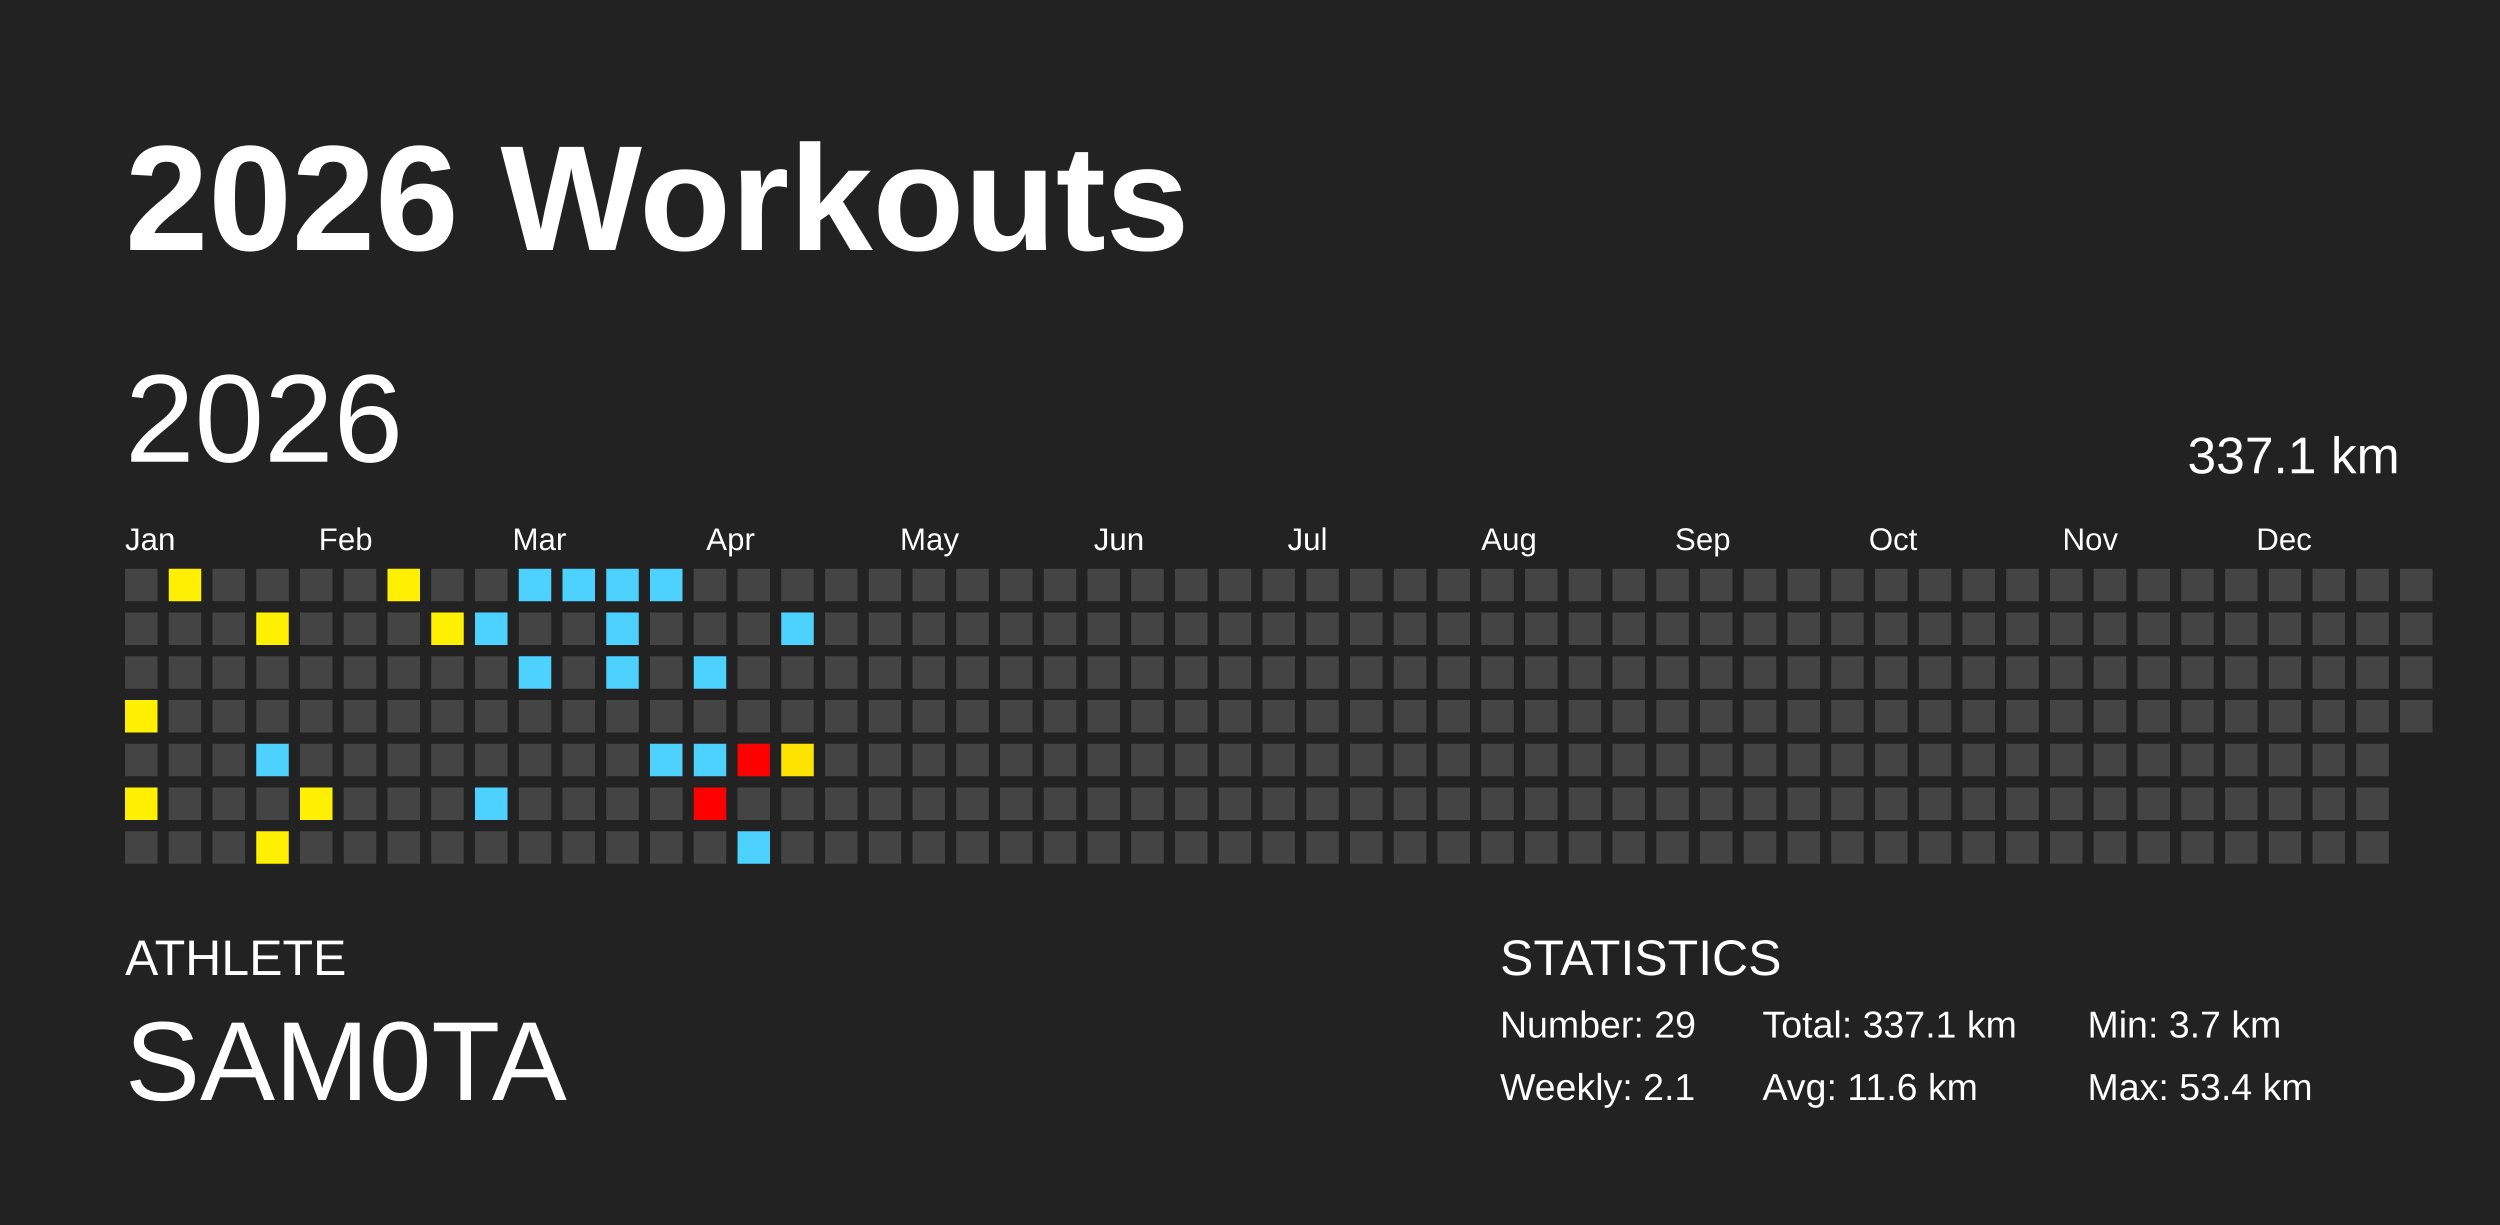
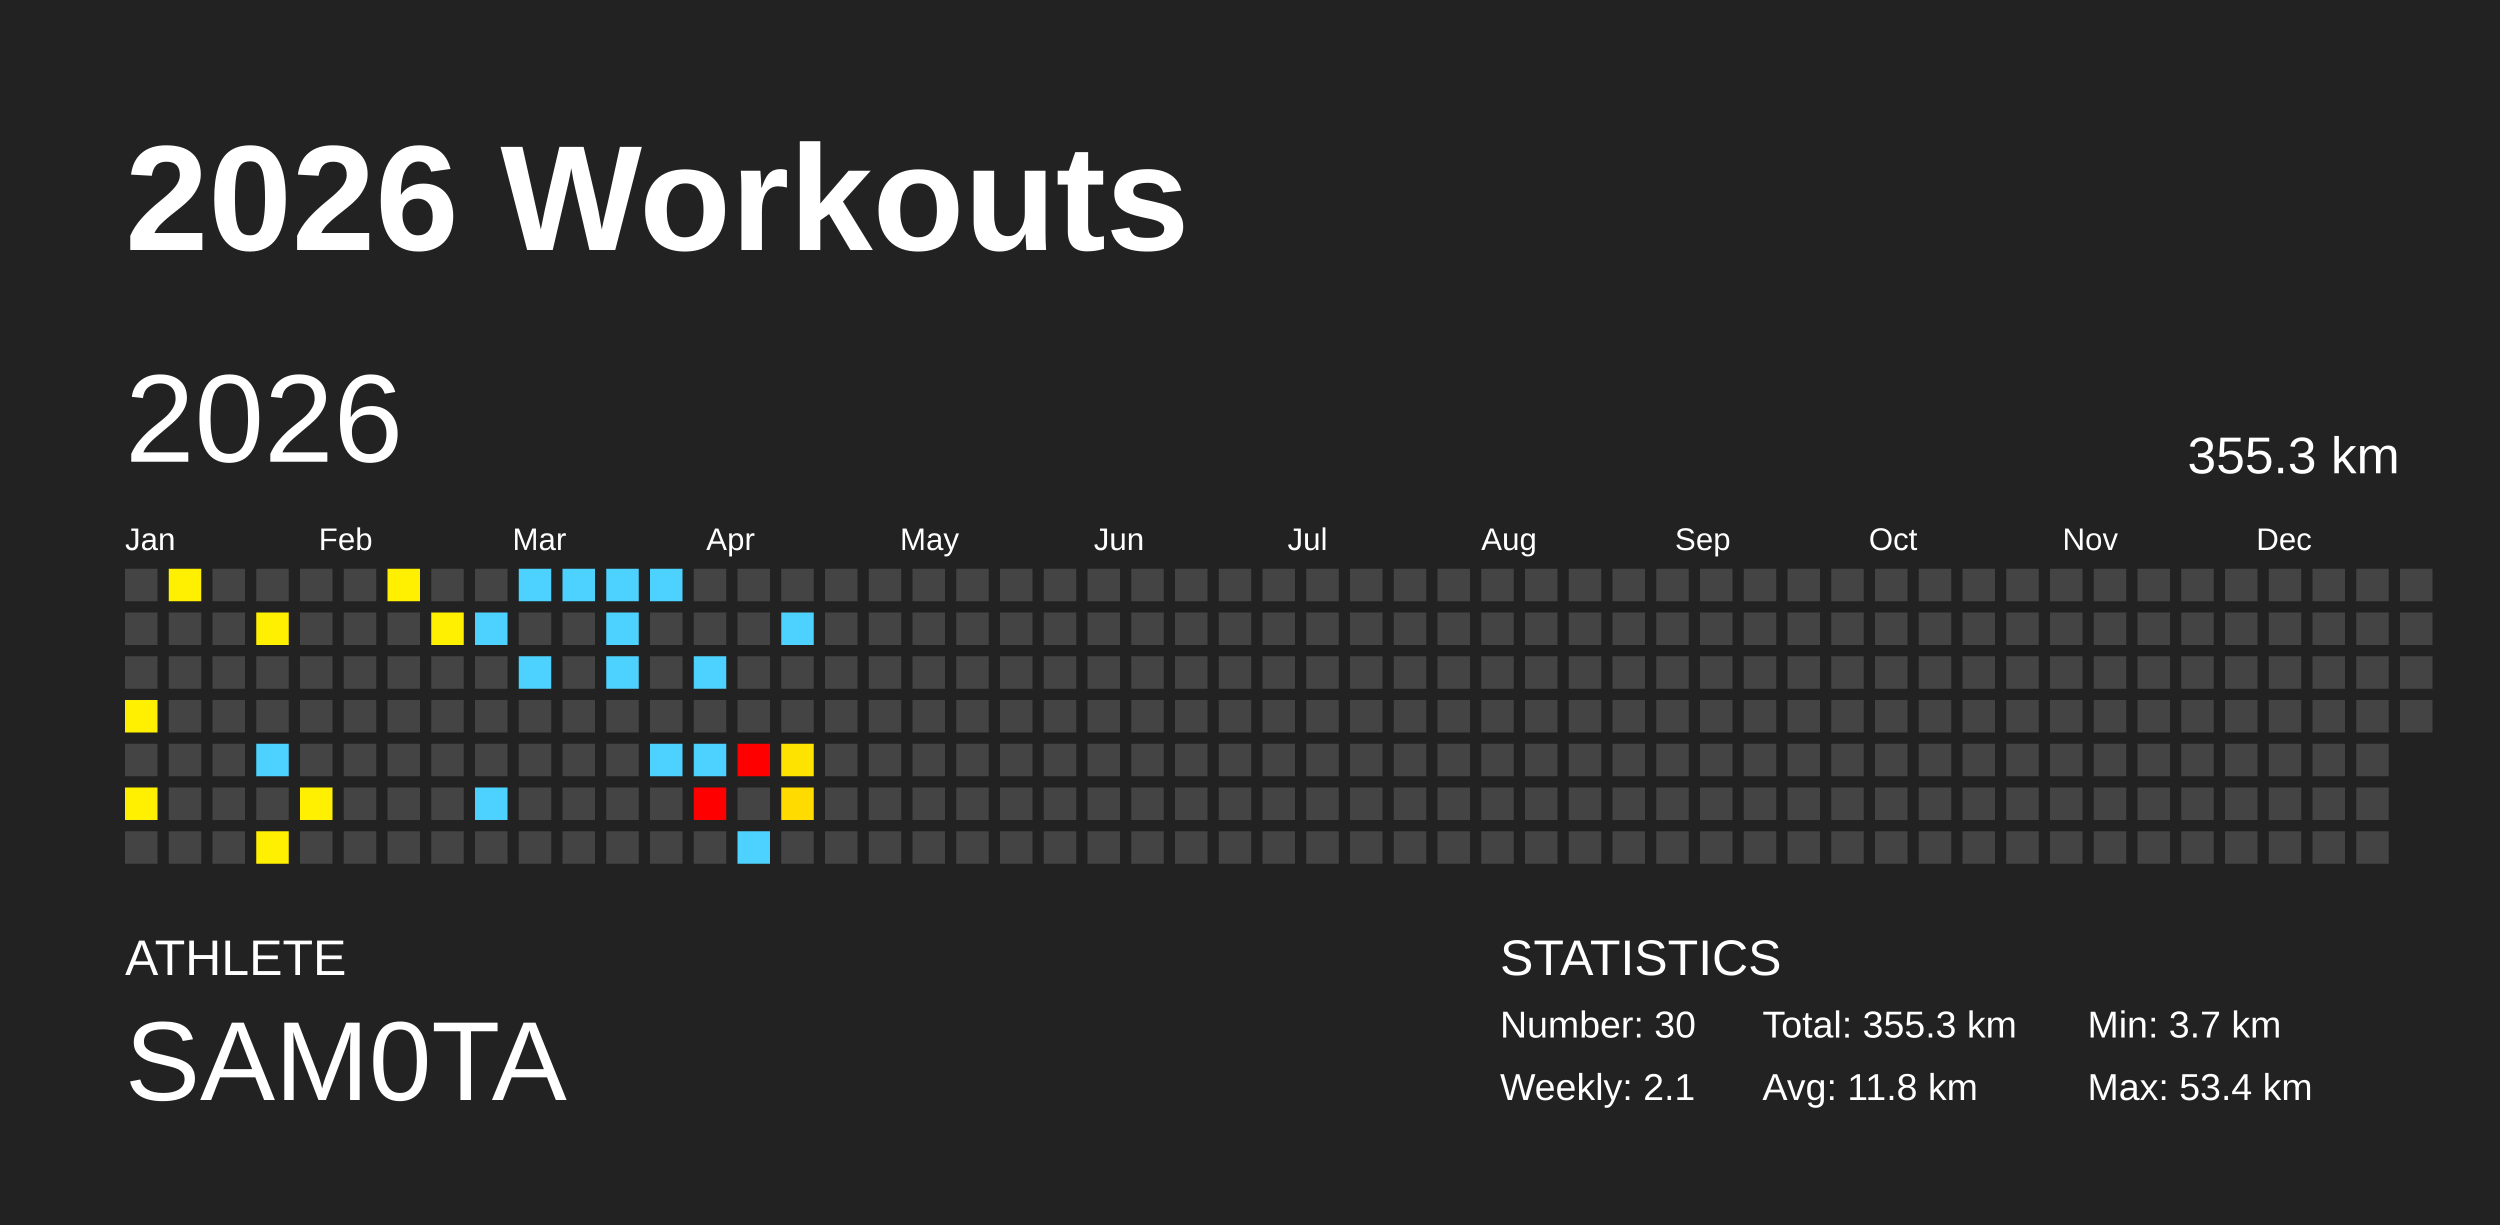
<svg xmlns="http://www.w3.org/2000/svg" baseProfile="full" height="98mm" version="1.1" viewBox="0,0,200,98" width="200mm">
  <defs />
  <rect fill="#222222" height="98" width="200" x="0" y="0" />
  <text fill="#FFFFFF" style="font-size:12px; font-family:Arial; font-weight:bold;" x="10" y="20">2026 Workouts</text>
  <text fill="#FFFFFF" style="font-size:4px; font-family:Arial" x="10" y="78">ATHLETE</text>
  <text fill="#FFFFFF" style="font-size:9px; font-family:Arial" x="10" y="88">SAM0TA</text>
  <text fill="#FFFFFF" style="font-size:4px; font-family:Arial" x="120" y="78">STATISTICS</text>
-   <text fill="#FFFFFF" style="font-size:3px; font-family:Arial" x="120" y="83">Number: 29</text>
+   <text fill="#FFFFFF" style="font-size:3px; font-family:Arial" x="120" y="83">Number: 30</text>
  <text fill="#FFFFFF" style="font-size:3px; font-family:Arial" x="120" y="88">Weekly: 2.1</text>
-   <text fill="#FFFFFF" style="font-size:3px; font-family:Arial" x="141" y="83">Total: 337.1 km</text>
-   <text fill="#FFFFFF" style="font-size:3px; font-family:Arial" x="141" y="88">Avg: 11.6 km</text>
+   <text fill="#FFFFFF" style="font-size:3px; font-family:Arial" x="141" y="83">Total: 355.3 km</text>
+   <text fill="#FFFFFF" style="font-size:3px; font-family:Arial" x="141" y="88">Avg: 11.8 km</text>
  <text fill="#FFFFFF" style="font-size:3px; font-family:Arial" x="167" y="83">Min: 3.7 km</text>
  <text fill="#FFFFFF" style="font-size:3px; font-family:Arial" x="167" y="88">Max: 53.4 km</text>
  <text dominant-baseline="hanging" fill="#FFFFFF" style="font-size:10.0px; font-family:Arial;" x="10" y="30">2026</text>
-   <text dominant-baseline="hanging" fill="#FFFFFF" style="font-size:4.125px; font-family:Arial;" x="175" y="35">337.1 km</text>
+   <text dominant-baseline="hanging" fill="#FFFFFF" style="font-size:4.125px; font-family:Arial;" x="175" y="35">355.3 km</text>
  <text fill="#FFFFFF" style="font-size:2.5px; font-family:Arial" x="10.0" y="44">Jan</text>
  <text fill="#FFFFFF" style="font-size:2.5px; font-family:Arial" x="25.5" y="44">Feb</text>
  <text fill="#FFFFFF" style="font-size:2.5px; font-family:Arial" x="41.0" y="44">Mar</text>
  <text fill="#FFFFFF" style="font-size:2.5px; font-family:Arial" x="56.5" y="44">Apr</text>
  <text fill="#FFFFFF" style="font-size:2.5px; font-family:Arial" x="72.0" y="44">May</text>
  <text fill="#FFFFFF" style="font-size:2.5px; font-family:Arial" x="87.5" y="44">Jun</text>
  <text fill="#FFFFFF" style="font-size:2.5px; font-family:Arial" x="103.0" y="44">Jul</text>
  <text fill="#FFFFFF" style="font-size:2.5px; font-family:Arial" x="118.5" y="44">Aug</text>
  <text fill="#FFFFFF" style="font-size:2.5px; font-family:Arial" x="134.0" y="44">Sep</text>
  <text fill="#FFFFFF" style="font-size:2.5px; font-family:Arial" x="149.5" y="44">Oct</text>
  <text fill="#FFFFFF" style="font-size:2.5px; font-family:Arial" x="165.0" y="44">Nov</text>
  <text fill="#FFFFFF" style="font-size:2.5px; font-family:Arial" x="180.5" y="44">Dec</text>
  <rect fill="#444444" height="2.6" width="2.6" x="10.0" y="45.5" />
  <rect fill="#444444" height="2.6" width="2.6" x="10.0" y="49.0" />
  <rect fill="#444444" height="2.6" width="2.6" x="10.0" y="52.5" />
  <rect fill="#ffef00" height="2.6" width="2.6" x="10.0" y="56.0" />
  <rect fill="#444444" height="2.6" width="2.6" x="10.0" y="59.5" />
  <rect fill="#ffef00" height="2.6" width="2.6" x="10.0" y="63.0" />
  <rect fill="#444444" height="2.6" width="2.6" x="10.0" y="66.5" />
  <rect fill="#ffef00" height="2.6" width="2.6" x="13.5" y="45.5" />
  <rect fill="#444444" height="2.6" width="2.6" x="13.5" y="49.0" />
  <rect fill="#444444" height="2.6" width="2.6" x="13.5" y="52.5" />
  <rect fill="#444444" height="2.6" width="2.6" x="13.5" y="56.0" />
  <rect fill="#444444" height="2.6" width="2.6" x="13.5" y="59.5" />
  <rect fill="#444444" height="2.6" width="2.6" x="13.5" y="63.0" />
  <rect fill="#444444" height="2.6" width="2.6" x="13.5" y="66.5" />
  <rect fill="#444444" height="2.6" width="2.6" x="17.0" y="45.5" />
  <rect fill="#444444" height="2.6" width="2.6" x="17.0" y="49.0" />
  <rect fill="#444444" height="2.6" width="2.6" x="17.0" y="52.5" />
  <rect fill="#444444" height="2.6" width="2.6" x="17.0" y="56.0" />
  <rect fill="#444444" height="2.6" width="2.6" x="17.0" y="59.5" />
  <rect fill="#444444" height="2.6" width="2.6" x="17.0" y="63.0" />
  <rect fill="#444444" height="2.6" width="2.6" x="17.0" y="66.5" />
  <rect fill="#444444" height="2.6" width="2.6" x="20.5" y="45.5" />
  <rect fill="#ffef00" height="2.6" width="2.6" x="20.5" y="49.0" />
  <rect fill="#444444" height="2.6" width="2.6" x="20.5" y="52.5" />
  <rect fill="#444444" height="2.6" width="2.6" x="20.5" y="56.0" />
  <rect fill="#4dd2ff" height="2.6" width="2.6" x="20.5" y="59.5" />
  <rect fill="#444444" height="2.6" width="2.6" x="20.5" y="63.0" />
  <rect fill="#ffef00" height="2.6" width="2.6" x="20.5" y="66.5" />
  <rect fill="#444444" height="2.6" width="2.6" x="24.0" y="45.5" />
  <rect fill="#444444" height="2.6" width="2.6" x="24.0" y="49.0" />
  <rect fill="#444444" height="2.6" width="2.6" x="24.0" y="52.5" />
  <rect fill="#444444" height="2.6" width="2.6" x="24.0" y="56.0" />
  <rect fill="#444444" height="2.6" width="2.6" x="24.0" y="59.5" />
  <rect fill="#ffef00" height="2.6" width="2.6" x="24.0" y="63.0" />
  <rect fill="#444444" height="2.6" width="2.6" x="24.0" y="66.5" />
  <rect fill="#444444" height="2.6" width="2.6" x="27.5" y="45.5" />
  <rect fill="#444444" height="2.6" width="2.6" x="27.5" y="49.0" />
  <rect fill="#444444" height="2.6" width="2.6" x="27.5" y="52.5" />
  <rect fill="#444444" height="2.6" width="2.6" x="27.5" y="56.0" />
  <rect fill="#444444" height="2.6" width="2.6" x="27.5" y="59.5" />
  <rect fill="#444444" height="2.6" width="2.6" x="27.5" y="63.0" />
  <rect fill="#444444" height="2.6" width="2.6" x="27.5" y="66.5" />
  <rect fill="#ffef00" height="2.6" width="2.6" x="31.0" y="45.5" />
  <rect fill="#444444" height="2.6" width="2.6" x="31.0" y="49.0" />
  <rect fill="#444444" height="2.6" width="2.6" x="31.0" y="52.5" />
  <rect fill="#444444" height="2.6" width="2.6" x="31.0" y="56.0" />
  <rect fill="#444444" height="2.6" width="2.6" x="31.0" y="59.5" />
  <rect fill="#444444" height="2.6" width="2.6" x="31.0" y="63.0" />
  <rect fill="#444444" height="2.6" width="2.6" x="31.0" y="66.5" />
  <rect fill="#444444" height="2.6" width="2.6" x="34.5" y="45.5" />
  <rect fill="#ffef00" height="2.6" width="2.6" x="34.5" y="49.0" />
  <rect fill="#444444" height="2.6" width="2.6" x="34.5" y="52.5" />
  <rect fill="#444444" height="2.6" width="2.6" x="34.5" y="56.0" />
  <rect fill="#444444" height="2.6" width="2.6" x="34.5" y="59.5" />
  <rect fill="#444444" height="2.6" width="2.6" x="34.5" y="63.0" />
  <rect fill="#444444" height="2.6" width="2.6" x="34.5" y="66.5" />
  <rect fill="#444444" height="2.6" width="2.6" x="38.0" y="45.5" />
  <rect fill="#4dd2ff" height="2.6" width="2.6" x="38.0" y="49.0" />
  <rect fill="#444444" height="2.6" width="2.6" x="38.0" y="52.5" />
  <rect fill="#444444" height="2.6" width="2.6" x="38.0" y="56.0" />
  <rect fill="#444444" height="2.6" width="2.6" x="38.0" y="59.5" />
  <rect fill="#4dd2ff" height="2.6" width="2.6" x="38.0" y="63.0" />
  <rect fill="#444444" height="2.6" width="2.6" x="38.0" y="66.5" />
  <rect fill="#4dd2ff" height="2.6" width="2.6" x="41.5" y="45.5" />
  <rect fill="#444444" height="2.6" width="2.6" x="41.5" y="49.0" />
  <rect fill="#4dd2ff" height="2.6" width="2.6" x="41.5" y="52.5" />
  <rect fill="#444444" height="2.6" width="2.6" x="41.5" y="56.0" />
  <rect fill="#444444" height="2.6" width="2.6" x="41.5" y="59.5" />
  <rect fill="#444444" height="2.6" width="2.6" x="41.5" y="63.0" />
  <rect fill="#444444" height="2.6" width="2.6" x="41.5" y="66.5" />
  <rect fill="#4dd2ff" height="2.6" width="2.6" x="45.0" y="45.5" />
  <rect fill="#444444" height="2.6" width="2.6" x="45.0" y="49.0" />
  <rect fill="#444444" height="2.6" width="2.6" x="45.0" y="52.5" />
  <rect fill="#444444" height="2.6" width="2.6" x="45.0" y="56.0" />
  <rect fill="#444444" height="2.6" width="2.6" x="45.0" y="59.5" />
  <rect fill="#444444" height="2.6" width="2.6" x="45.0" y="63.0" />
  <rect fill="#444444" height="2.6" width="2.6" x="45.0" y="66.5" />
  <rect fill="#4dd2ff" height="2.6" width="2.6" x="48.5" y="45.5" />
  <rect fill="#4dd2ff" height="2.6" width="2.6" x="48.5" y="49.0" />
  <rect fill="#4dd2ff" height="2.6" width="2.6" x="48.5" y="52.5" />
  <rect fill="#444444" height="2.6" width="2.6" x="48.5" y="56.0" />
  <rect fill="#444444" height="2.6" width="2.6" x="48.5" y="59.5" />
  <rect fill="#444444" height="2.6" width="2.6" x="48.5" y="63.0" />
  <rect fill="#444444" height="2.6" width="2.6" x="48.5" y="66.5" />
  <rect fill="#4dd2ff" height="2.6" width="2.6" x="52.0" y="45.5" />
  <rect fill="#444444" height="2.6" width="2.6" x="52.0" y="49.0" />
  <rect fill="#444444" height="2.6" width="2.6" x="52.0" y="52.5" />
  <rect fill="#444444" height="2.6" width="2.6" x="52.0" y="56.0" />
  <rect fill="#4dd2ff" height="2.6" width="2.6" x="52.0" y="59.5" />
  <rect fill="#444444" height="2.6" width="2.6" x="52.0" y="63.0" />
  <rect fill="#444444" height="2.6" width="2.6" x="52.0" y="66.5" />
  <rect fill="#444444" height="2.6" width="2.6" x="55.5" y="45.5" />
  <rect fill="#444444" height="2.6" width="2.6" x="55.5" y="49.0" />
  <rect fill="#4dd2ff" height="2.6" width="2.6" x="55.5" y="52.5" />
  <rect fill="#444444" height="2.6" width="2.6" x="55.5" y="56.0" />
  <rect fill="#4dd2ff" height="2.6" width="2.6" x="55.5" y="59.5" />
  <rect fill="red" height="2.6" width="2.6" x="55.5" y="63.0" />
  <rect fill="#444444" height="2.6" width="2.6" x="55.5" y="66.5" />
  <rect fill="#444444" height="2.6" width="2.6" x="59.0" y="45.5" />
  <rect fill="#444444" height="2.6" width="2.6" x="59.0" y="49.0" />
  <rect fill="#444444" height="2.6" width="2.6" x="59.0" y="52.5" />
  <rect fill="#444444" height="2.6" width="2.6" x="59.0" y="56.0" />
  <rect fill="red" height="2.6" width="2.6" x="59.0" y="59.5" />
  <rect fill="#444444" height="2.6" width="2.6" x="59.0" y="63.0" />
  <rect fill="#4dd2ff" height="2.6" width="2.6" x="59.0" y="66.5" />
  <rect fill="#444444" height="2.6" width="2.6" x="62.5" y="45.5" />
  <rect fill="#4dd2ff" height="2.6" width="2.6" x="62.5" y="49.0" />
  <rect fill="#444444" height="2.6" width="2.6" x="62.5" y="52.5" />
  <rect fill="#444444" height="2.6" width="2.6" x="62.5" y="56.0" />
  <rect fill="#ffe300" height="2.6" width="2.6" x="62.5" y="59.5" />
-   <rect fill="#444444" height="2.6" width="2.6" x="62.5" y="63.0" />
+   <rect fill="#ffdb00" height="2.6" width="2.6" x="62.5" y="63.0" />
  <rect fill="#444444" height="2.6" width="2.6" x="62.5" y="66.5" />
  <rect fill="#444444" height="2.6" width="2.6" x="66.0" y="45.5" />
  <rect fill="#444444" height="2.6" width="2.6" x="66.0" y="49.0" />
  <rect fill="#444444" height="2.6" width="2.6" x="66.0" y="52.5" />
  <rect fill="#444444" height="2.6" width="2.6" x="66.0" y="56.0" />
  <rect fill="#444444" height="2.6" width="2.6" x="66.0" y="59.5" />
  <rect fill="#444444" height="2.6" width="2.6" x="66.0" y="63.0" />
  <rect fill="#444444" height="2.6" width="2.6" x="66.0" y="66.5" />
  <rect fill="#444444" height="2.6" width="2.6" x="69.5" y="45.5" />
  <rect fill="#444444" height="2.6" width="2.6" x="69.5" y="49.0" />
  <rect fill="#444444" height="2.6" width="2.6" x="69.5" y="52.5" />
  <rect fill="#444444" height="2.6" width="2.6" x="69.5" y="56.0" />
  <rect fill="#444444" height="2.6" width="2.6" x="69.5" y="59.5" />
  <rect fill="#444444" height="2.6" width="2.6" x="69.5" y="63.0" />
  <rect fill="#444444" height="2.6" width="2.6" x="69.5" y="66.5" />
  <rect fill="#444444" height="2.6" width="2.6" x="73.0" y="45.5" />
  <rect fill="#444444" height="2.6" width="2.6" x="73.0" y="49.0" />
  <rect fill="#444444" height="2.6" width="2.6" x="73.0" y="52.5" />
  <rect fill="#444444" height="2.6" width="2.6" x="73.0" y="56.0" />
  <rect fill="#444444" height="2.6" width="2.6" x="73.0" y="59.5" />
  <rect fill="#444444" height="2.6" width="2.6" x="73.0" y="63.0" />
  <rect fill="#444444" height="2.6" width="2.6" x="73.0" y="66.5" />
  <rect fill="#444444" height="2.6" width="2.6" x="76.5" y="45.5" />
  <rect fill="#444444" height="2.6" width="2.6" x="76.5" y="49.0" />
  <rect fill="#444444" height="2.6" width="2.6" x="76.5" y="52.5" />
  <rect fill="#444444" height="2.6" width="2.6" x="76.5" y="56.0" />
  <rect fill="#444444" height="2.6" width="2.6" x="76.5" y="59.5" />
  <rect fill="#444444" height="2.6" width="2.6" x="76.5" y="63.0" />
  <rect fill="#444444" height="2.6" width="2.6" x="76.5" y="66.5" />
  <rect fill="#444444" height="2.6" width="2.6" x="80.0" y="45.5" />
  <rect fill="#444444" height="2.6" width="2.6" x="80.0" y="49.0" />
  <rect fill="#444444" height="2.6" width="2.6" x="80.0" y="52.5" />
  <rect fill="#444444" height="2.6" width="2.6" x="80.0" y="56.0" />
  <rect fill="#444444" height="2.6" width="2.6" x="80.0" y="59.5" />
  <rect fill="#444444" height="2.6" width="2.6" x="80.0" y="63.0" />
  <rect fill="#444444" height="2.6" width="2.6" x="80.0" y="66.5" />
  <rect fill="#444444" height="2.6" width="2.6" x="83.5" y="45.5" />
  <rect fill="#444444" height="2.6" width="2.6" x="83.5" y="49.0" />
  <rect fill="#444444" height="2.6" width="2.6" x="83.5" y="52.5" />
  <rect fill="#444444" height="2.6" width="2.6" x="83.5" y="56.0" />
  <rect fill="#444444" height="2.6" width="2.6" x="83.5" y="59.5" />
  <rect fill="#444444" height="2.6" width="2.6" x="83.5" y="63.0" />
  <rect fill="#444444" height="2.6" width="2.6" x="83.5" y="66.5" />
  <rect fill="#444444" height="2.6" width="2.6" x="87.0" y="45.5" />
  <rect fill="#444444" height="2.6" width="2.6" x="87.0" y="49.0" />
  <rect fill="#444444" height="2.6" width="2.6" x="87.0" y="52.5" />
  <rect fill="#444444" height="2.6" width="2.6" x="87.0" y="56.0" />
  <rect fill="#444444" height="2.6" width="2.6" x="87.0" y="59.5" />
  <rect fill="#444444" height="2.6" width="2.6" x="87.0" y="63.0" />
  <rect fill="#444444" height="2.6" width="2.6" x="87.0" y="66.5" />
  <rect fill="#444444" height="2.6" width="2.6" x="90.5" y="45.5" />
  <rect fill="#444444" height="2.6" width="2.6" x="90.5" y="49.0" />
  <rect fill="#444444" height="2.6" width="2.6" x="90.5" y="52.5" />
  <rect fill="#444444" height="2.6" width="2.6" x="90.5" y="56.0" />
  <rect fill="#444444" height="2.6" width="2.6" x="90.5" y="59.5" />
  <rect fill="#444444" height="2.6" width="2.6" x="90.5" y="63.0" />
  <rect fill="#444444" height="2.6" width="2.6" x="90.5" y="66.5" />
  <rect fill="#444444" height="2.6" width="2.6" x="94.0" y="45.5" />
  <rect fill="#444444" height="2.6" width="2.6" x="94.0" y="49.0" />
  <rect fill="#444444" height="2.6" width="2.6" x="94.0" y="52.5" />
  <rect fill="#444444" height="2.6" width="2.6" x="94.0" y="56.0" />
  <rect fill="#444444" height="2.6" width="2.6" x="94.0" y="59.5" />
  <rect fill="#444444" height="2.6" width="2.6" x="94.0" y="63.0" />
  <rect fill="#444444" height="2.6" width="2.6" x="94.0" y="66.5" />
  <rect fill="#444444" height="2.6" width="2.6" x="97.5" y="45.5" />
  <rect fill="#444444" height="2.6" width="2.6" x="97.5" y="49.0" />
  <rect fill="#444444" height="2.6" width="2.6" x="97.5" y="52.5" />
  <rect fill="#444444" height="2.6" width="2.6" x="97.5" y="56.0" />
  <rect fill="#444444" height="2.6" width="2.6" x="97.5" y="59.5" />
  <rect fill="#444444" height="2.6" width="2.6" x="97.5" y="63.0" />
  <rect fill="#444444" height="2.6" width="2.6" x="97.5" y="66.5" />
  <rect fill="#444444" height="2.6" width="2.6" x="101.0" y="45.5" />
  <rect fill="#444444" height="2.6" width="2.6" x="101.0" y="49.0" />
  <rect fill="#444444" height="2.6" width="2.6" x="101.0" y="52.5" />
  <rect fill="#444444" height="2.6" width="2.6" x="101.0" y="56.0" />
  <rect fill="#444444" height="2.6" width="2.6" x="101.0" y="59.5" />
  <rect fill="#444444" height="2.6" width="2.6" x="101.0" y="63.0" />
  <rect fill="#444444" height="2.6" width="2.6" x="101.0" y="66.5" />
  <rect fill="#444444" height="2.6" width="2.6" x="104.5" y="45.5" />
  <rect fill="#444444" height="2.6" width="2.6" x="104.5" y="49.0" />
  <rect fill="#444444" height="2.6" width="2.6" x="104.5" y="52.5" />
  <rect fill="#444444" height="2.6" width="2.6" x="104.5" y="56.0" />
  <rect fill="#444444" height="2.6" width="2.6" x="104.5" y="59.5" />
  <rect fill="#444444" height="2.6" width="2.6" x="104.5" y="63.0" />
  <rect fill="#444444" height="2.6" width="2.6" x="104.5" y="66.5" />
  <rect fill="#444444" height="2.6" width="2.6" x="108.0" y="45.5" />
  <rect fill="#444444" height="2.6" width="2.6" x="108.0" y="49.0" />
  <rect fill="#444444" height="2.6" width="2.6" x="108.0" y="52.5" />
  <rect fill="#444444" height="2.6" width="2.6" x="108.0" y="56.0" />
  <rect fill="#444444" height="2.6" width="2.6" x="108.0" y="59.5" />
  <rect fill="#444444" height="2.6" width="2.6" x="108.0" y="63.0" />
  <rect fill="#444444" height="2.6" width="2.6" x="108.0" y="66.5" />
  <rect fill="#444444" height="2.6" width="2.6" x="111.5" y="45.5" />
  <rect fill="#444444" height="2.6" width="2.6" x="111.5" y="49.0" />
  <rect fill="#444444" height="2.6" width="2.6" x="111.5" y="52.5" />
  <rect fill="#444444" height="2.6" width="2.6" x="111.5" y="56.0" />
  <rect fill="#444444" height="2.6" width="2.6" x="111.5" y="59.5" />
  <rect fill="#444444" height="2.6" width="2.6" x="111.5" y="63.0" />
  <rect fill="#444444" height="2.6" width="2.6" x="111.5" y="66.5" />
  <rect fill="#444444" height="2.6" width="2.6" x="115.0" y="45.5" />
  <rect fill="#444444" height="2.6" width="2.6" x="115.0" y="49.0" />
  <rect fill="#444444" height="2.6" width="2.6" x="115.0" y="52.5" />
  <rect fill="#444444" height="2.6" width="2.6" x="115.0" y="56.0" />
  <rect fill="#444444" height="2.6" width="2.6" x="115.0" y="59.5" />
  <rect fill="#444444" height="2.6" width="2.6" x="115.0" y="63.0" />
  <rect fill="#444444" height="2.6" width="2.6" x="115.0" y="66.5" />
  <rect fill="#444444" height="2.6" width="2.6" x="118.5" y="45.5" />
  <rect fill="#444444" height="2.6" width="2.6" x="118.5" y="49.0" />
  <rect fill="#444444" height="2.6" width="2.6" x="118.5" y="52.5" />
  <rect fill="#444444" height="2.6" width="2.6" x="118.5" y="56.0" />
  <rect fill="#444444" height="2.6" width="2.6" x="118.5" y="59.5" />
  <rect fill="#444444" height="2.6" width="2.6" x="118.5" y="63.0" />
  <rect fill="#444444" height="2.6" width="2.6" x="118.5" y="66.5" />
  <rect fill="#444444" height="2.6" width="2.6" x="122.0" y="45.5" />
  <rect fill="#444444" height="2.6" width="2.6" x="122.0" y="49.0" />
  <rect fill="#444444" height="2.6" width="2.6" x="122.0" y="52.5" />
  <rect fill="#444444" height="2.6" width="2.6" x="122.0" y="56.0" />
  <rect fill="#444444" height="2.6" width="2.6" x="122.0" y="59.5" />
  <rect fill="#444444" height="2.6" width="2.6" x="122.0" y="63.0" />
  <rect fill="#444444" height="2.6" width="2.6" x="122.0" y="66.5" />
  <rect fill="#444444" height="2.6" width="2.6" x="125.5" y="45.5" />
  <rect fill="#444444" height="2.6" width="2.6" x="125.5" y="49.0" />
  <rect fill="#444444" height="2.6" width="2.6" x="125.5" y="52.5" />
  <rect fill="#444444" height="2.6" width="2.6" x="125.5" y="56.0" />
  <rect fill="#444444" height="2.6" width="2.6" x="125.5" y="59.5" />
  <rect fill="#444444" height="2.6" width="2.6" x="125.5" y="63.0" />
  <rect fill="#444444" height="2.6" width="2.6" x="125.5" y="66.5" />
  <rect fill="#444444" height="2.6" width="2.6" x="129.0" y="45.5" />
  <rect fill="#444444" height="2.6" width="2.6" x="129.0" y="49.0" />
  <rect fill="#444444" height="2.6" width="2.6" x="129.0" y="52.5" />
  <rect fill="#444444" height="2.6" width="2.6" x="129.0" y="56.0" />
  <rect fill="#444444" height="2.6" width="2.6" x="129.0" y="59.5" />
  <rect fill="#444444" height="2.6" width="2.6" x="129.0" y="63.0" />
  <rect fill="#444444" height="2.6" width="2.6" x="129.0" y="66.5" />
  <rect fill="#444444" height="2.6" width="2.6" x="132.5" y="45.5" />
  <rect fill="#444444" height="2.6" width="2.6" x="132.5" y="49.0" />
  <rect fill="#444444" height="2.6" width="2.6" x="132.5" y="52.5" />
  <rect fill="#444444" height="2.6" width="2.6" x="132.5" y="56.0" />
  <rect fill="#444444" height="2.6" width="2.6" x="132.5" y="59.5" />
  <rect fill="#444444" height="2.6" width="2.6" x="132.5" y="63.0" />
  <rect fill="#444444" height="2.6" width="2.6" x="132.5" y="66.5" />
  <rect fill="#444444" height="2.6" width="2.6" x="136.0" y="45.5" />
  <rect fill="#444444" height="2.6" width="2.6" x="136.0" y="49.0" />
  <rect fill="#444444" height="2.6" width="2.6" x="136.0" y="52.5" />
  <rect fill="#444444" height="2.6" width="2.6" x="136.0" y="56.0" />
  <rect fill="#444444" height="2.6" width="2.6" x="136.0" y="59.5" />
  <rect fill="#444444" height="2.6" width="2.6" x="136.0" y="63.0" />
  <rect fill="#444444" height="2.6" width="2.6" x="136.0" y="66.5" />
  <rect fill="#444444" height="2.6" width="2.6" x="139.5" y="45.5" />
  <rect fill="#444444" height="2.6" width="2.6" x="139.5" y="49.0" />
  <rect fill="#444444" height="2.6" width="2.6" x="139.5" y="52.5" />
  <rect fill="#444444" height="2.6" width="2.6" x="139.5" y="56.0" />
  <rect fill="#444444" height="2.6" width="2.6" x="139.5" y="59.5" />
  <rect fill="#444444" height="2.6" width="2.6" x="139.5" y="63.0" />
  <rect fill="#444444" height="2.6" width="2.6" x="139.5" y="66.5" />
  <rect fill="#444444" height="2.6" width="2.6" x="143.0" y="45.5" />
  <rect fill="#444444" height="2.6" width="2.6" x="143.0" y="49.0" />
  <rect fill="#444444" height="2.6" width="2.6" x="143.0" y="52.5" />
  <rect fill="#444444" height="2.6" width="2.6" x="143.0" y="56.0" />
  <rect fill="#444444" height="2.6" width="2.6" x="143.0" y="59.5" />
  <rect fill="#444444" height="2.6" width="2.6" x="143.0" y="63.0" />
  <rect fill="#444444" height="2.6" width="2.6" x="143.0" y="66.5" />
  <rect fill="#444444" height="2.6" width="2.6" x="146.5" y="45.5" />
  <rect fill="#444444" height="2.6" width="2.6" x="146.5" y="49.0" />
  <rect fill="#444444" height="2.6" width="2.6" x="146.5" y="52.5" />
  <rect fill="#444444" height="2.6" width="2.6" x="146.5" y="56.0" />
  <rect fill="#444444" height="2.6" width="2.6" x="146.5" y="59.5" />
  <rect fill="#444444" height="2.6" width="2.6" x="146.5" y="63.0" />
  <rect fill="#444444" height="2.6" width="2.6" x="146.5" y="66.5" />
  <rect fill="#444444" height="2.6" width="2.6" x="150.0" y="45.5" />
  <rect fill="#444444" height="2.6" width="2.6" x="150.0" y="49.0" />
  <rect fill="#444444" height="2.6" width="2.6" x="150.0" y="52.5" />
  <rect fill="#444444" height="2.6" width="2.6" x="150.0" y="56.0" />
  <rect fill="#444444" height="2.6" width="2.6" x="150.0" y="59.5" />
  <rect fill="#444444" height="2.6" width="2.6" x="150.0" y="63.0" />
  <rect fill="#444444" height="2.6" width="2.6" x="150.0" y="66.5" />
  <rect fill="#444444" height="2.6" width="2.6" x="153.5" y="45.5" />
  <rect fill="#444444" height="2.6" width="2.6" x="153.5" y="49.0" />
  <rect fill="#444444" height="2.6" width="2.6" x="153.5" y="52.5" />
  <rect fill="#444444" height="2.6" width="2.6" x="153.5" y="56.0" />
  <rect fill="#444444" height="2.6" width="2.6" x="153.5" y="59.5" />
  <rect fill="#444444" height="2.6" width="2.6" x="153.5" y="63.0" />
  <rect fill="#444444" height="2.6" width="2.6" x="153.5" y="66.5" />
  <rect fill="#444444" height="2.6" width="2.6" x="157.0" y="45.5" />
  <rect fill="#444444" height="2.6" width="2.6" x="157.0" y="49.0" />
  <rect fill="#444444" height="2.6" width="2.6" x="157.0" y="52.5" />
  <rect fill="#444444" height="2.6" width="2.6" x="157.0" y="56.0" />
  <rect fill="#444444" height="2.6" width="2.6" x="157.0" y="59.5" />
  <rect fill="#444444" height="2.6" width="2.6" x="157.0" y="63.0" />
  <rect fill="#444444" height="2.6" width="2.6" x="157.0" y="66.5" />
  <rect fill="#444444" height="2.6" width="2.6" x="160.5" y="45.5" />
  <rect fill="#444444" height="2.6" width="2.6" x="160.5" y="49.0" />
  <rect fill="#444444" height="2.6" width="2.6" x="160.5" y="52.5" />
  <rect fill="#444444" height="2.6" width="2.6" x="160.5" y="56.0" />
  <rect fill="#444444" height="2.6" width="2.6" x="160.5" y="59.5" />
  <rect fill="#444444" height="2.6" width="2.6" x="160.5" y="63.0" />
  <rect fill="#444444" height="2.6" width="2.6" x="160.5" y="66.5" />
  <rect fill="#444444" height="2.6" width="2.6" x="164.0" y="45.5" />
  <rect fill="#444444" height="2.6" width="2.6" x="164.0" y="49.0" />
  <rect fill="#444444" height="2.6" width="2.6" x="164.0" y="52.5" />
  <rect fill="#444444" height="2.6" width="2.6" x="164.0" y="56.0" />
  <rect fill="#444444" height="2.6" width="2.6" x="164.0" y="59.5" />
  <rect fill="#444444" height="2.6" width="2.6" x="164.0" y="63.0" />
  <rect fill="#444444" height="2.6" width="2.6" x="164.0" y="66.5" />
  <rect fill="#444444" height="2.6" width="2.6" x="167.5" y="45.5" />
  <rect fill="#444444" height="2.6" width="2.6" x="167.5" y="49.0" />
  <rect fill="#444444" height="2.6" width="2.6" x="167.5" y="52.5" />
  <rect fill="#444444" height="2.6" width="2.6" x="167.5" y="56.0" />
  <rect fill="#444444" height="2.6" width="2.6" x="167.5" y="59.5" />
  <rect fill="#444444" height="2.6" width="2.6" x="167.5" y="63.0" />
  <rect fill="#444444" height="2.6" width="2.6" x="167.5" y="66.5" />
  <rect fill="#444444" height="2.6" width="2.6" x="171.0" y="45.5" />
  <rect fill="#444444" height="2.6" width="2.6" x="171.0" y="49.0" />
  <rect fill="#444444" height="2.6" width="2.6" x="171.0" y="52.5" />
  <rect fill="#444444" height="2.6" width="2.6" x="171.0" y="56.0" />
  <rect fill="#444444" height="2.6" width="2.6" x="171.0" y="59.5" />
  <rect fill="#444444" height="2.6" width="2.6" x="171.0" y="63.0" />
  <rect fill="#444444" height="2.6" width="2.6" x="171.0" y="66.5" />
  <rect fill="#444444" height="2.6" width="2.6" x="174.5" y="45.5" />
  <rect fill="#444444" height="2.6" width="2.6" x="174.5" y="49.0" />
  <rect fill="#444444" height="2.6" width="2.6" x="174.5" y="52.5" />
  <rect fill="#444444" height="2.6" width="2.6" x="174.5" y="56.0" />
  <rect fill="#444444" height="2.6" width="2.6" x="174.5" y="59.5" />
  <rect fill="#444444" height="2.6" width="2.6" x="174.5" y="63.0" />
  <rect fill="#444444" height="2.6" width="2.6" x="174.5" y="66.5" />
  <rect fill="#444444" height="2.6" width="2.6" x="178.0" y="45.5" />
  <rect fill="#444444" height="2.6" width="2.6" x="178.0" y="49.0" />
  <rect fill="#444444" height="2.6" width="2.6" x="178.0" y="52.5" />
  <rect fill="#444444" height="2.6" width="2.6" x="178.0" y="56.0" />
  <rect fill="#444444" height="2.6" width="2.6" x="178.0" y="59.5" />
  <rect fill="#444444" height="2.6" width="2.6" x="178.0" y="63.0" />
  <rect fill="#444444" height="2.6" width="2.6" x="178.0" y="66.5" />
  <rect fill="#444444" height="2.6" width="2.6" x="181.5" y="45.5" />
  <rect fill="#444444" height="2.6" width="2.6" x="181.5" y="49.0" />
  <rect fill="#444444" height="2.6" width="2.6" x="181.5" y="52.5" />
  <rect fill="#444444" height="2.6" width="2.6" x="181.5" y="56.0" />
  <rect fill="#444444" height="2.6" width="2.6" x="181.5" y="59.5" />
  <rect fill="#444444" height="2.6" width="2.6" x="181.5" y="63.0" />
  <rect fill="#444444" height="2.6" width="2.6" x="181.5" y="66.5" />
  <rect fill="#444444" height="2.6" width="2.6" x="185.0" y="45.5" />
  <rect fill="#444444" height="2.6" width="2.6" x="185.0" y="49.0" />
  <rect fill="#444444" height="2.6" width="2.6" x="185.0" y="52.5" />
  <rect fill="#444444" height="2.6" width="2.6" x="185.0" y="56.0" />
  <rect fill="#444444" height="2.6" width="2.6" x="185.0" y="59.5" />
  <rect fill="#444444" height="2.6" width="2.6" x="185.0" y="63.0" />
  <rect fill="#444444" height="2.6" width="2.6" x="185.0" y="66.5" />
  <rect fill="#444444" height="2.6" width="2.6" x="188.5" y="45.5" />
  <rect fill="#444444" height="2.6" width="2.6" x="188.5" y="49.0" />
  <rect fill="#444444" height="2.6" width="2.6" x="188.5" y="52.5" />
  <rect fill="#444444" height="2.6" width="2.6" x="188.5" y="56.0" />
  <rect fill="#444444" height="2.6" width="2.6" x="188.5" y="59.5" />
  <rect fill="#444444" height="2.6" width="2.6" x="188.5" y="63.0" />
  <rect fill="#444444" height="2.6" width="2.6" x="188.5" y="66.5" />
  <rect fill="#444444" height="2.6" width="2.6" x="192.0" y="45.5" />
  <rect fill="#444444" height="2.6" width="2.6" x="192.0" y="49.0" />
  <rect fill="#444444" height="2.6" width="2.6" x="192.0" y="52.5" />
  <rect fill="#444444" height="2.6" width="2.6" x="192.0" y="56.0" />
</svg>
